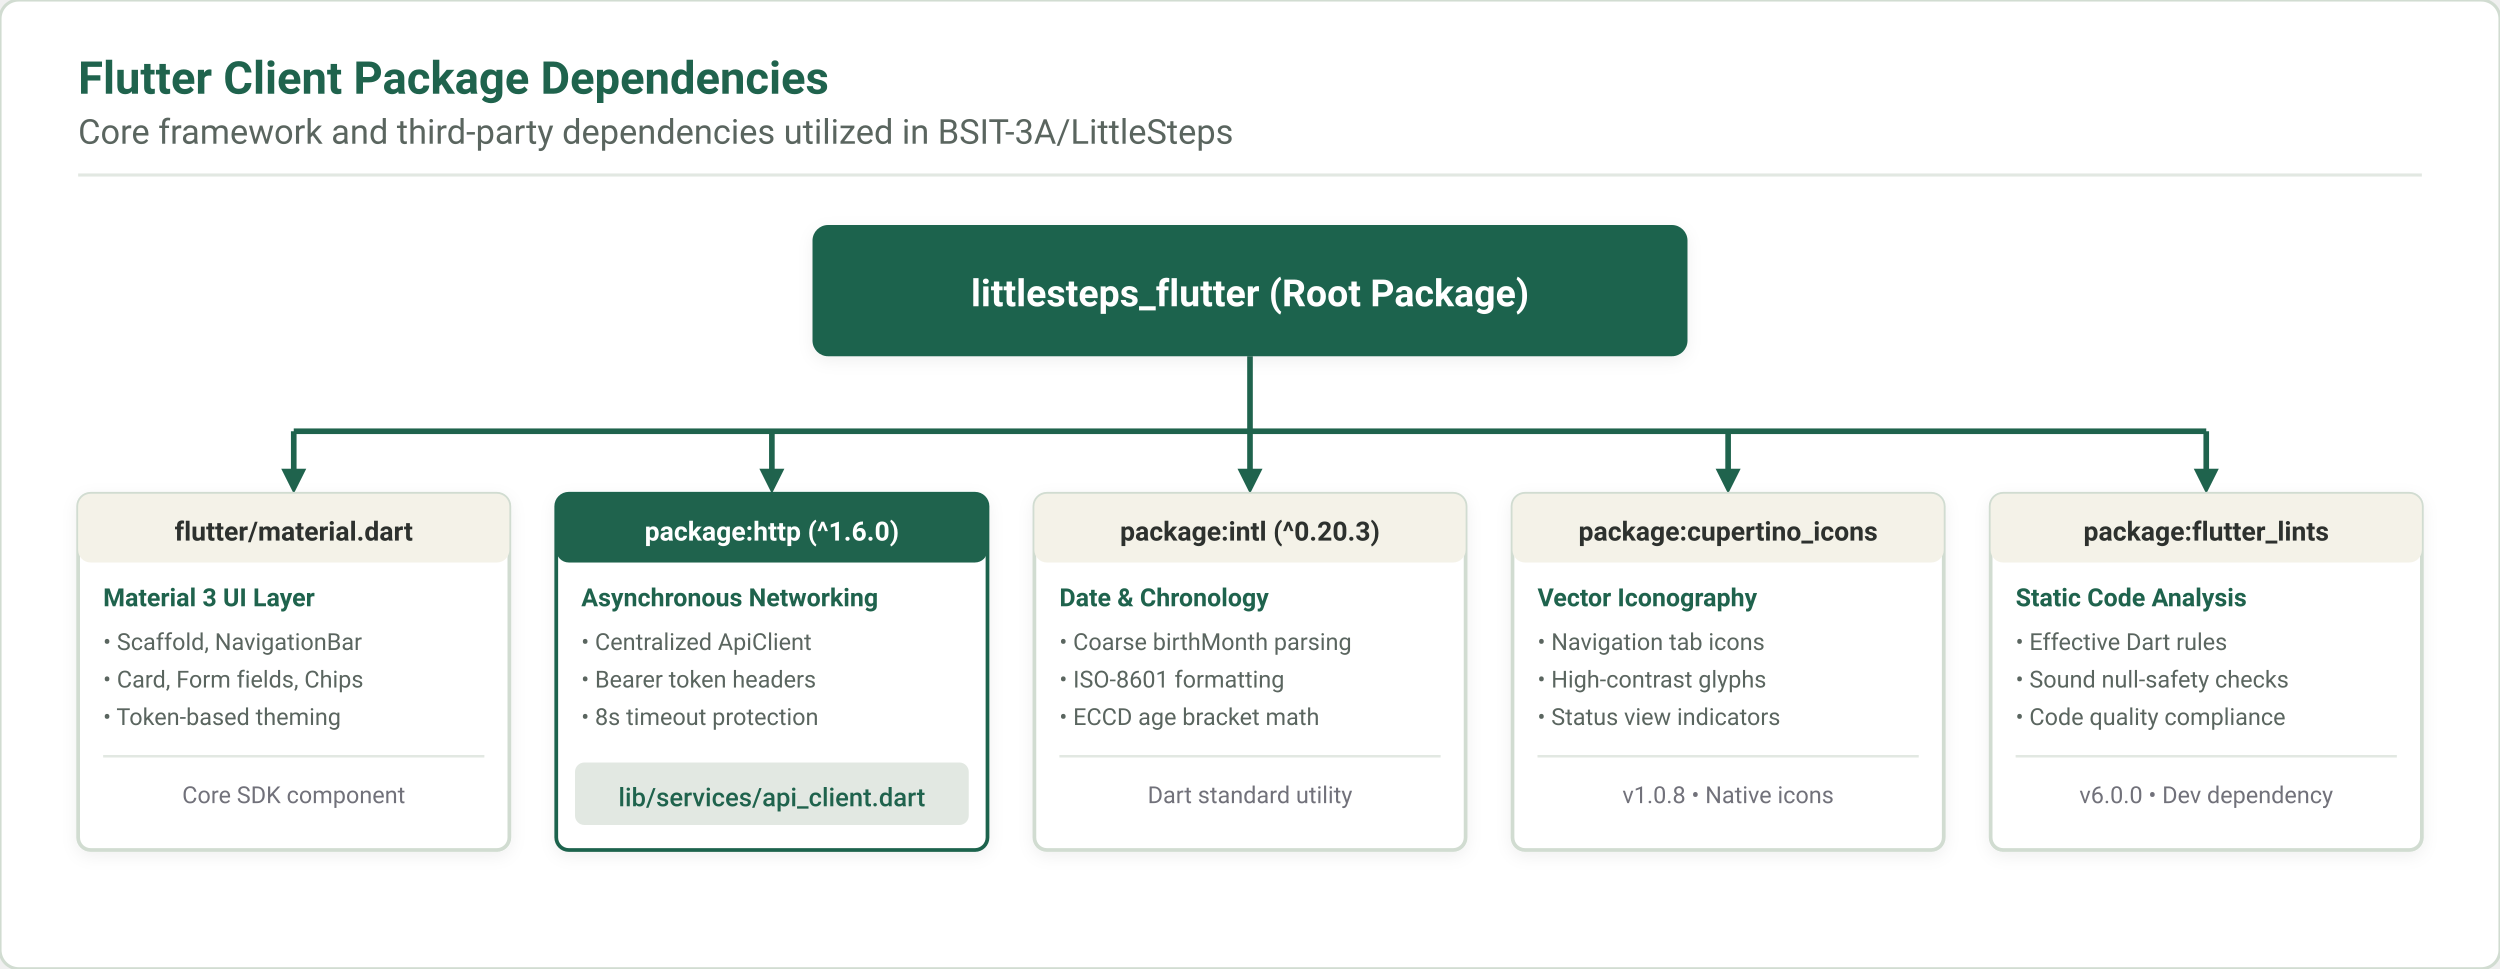
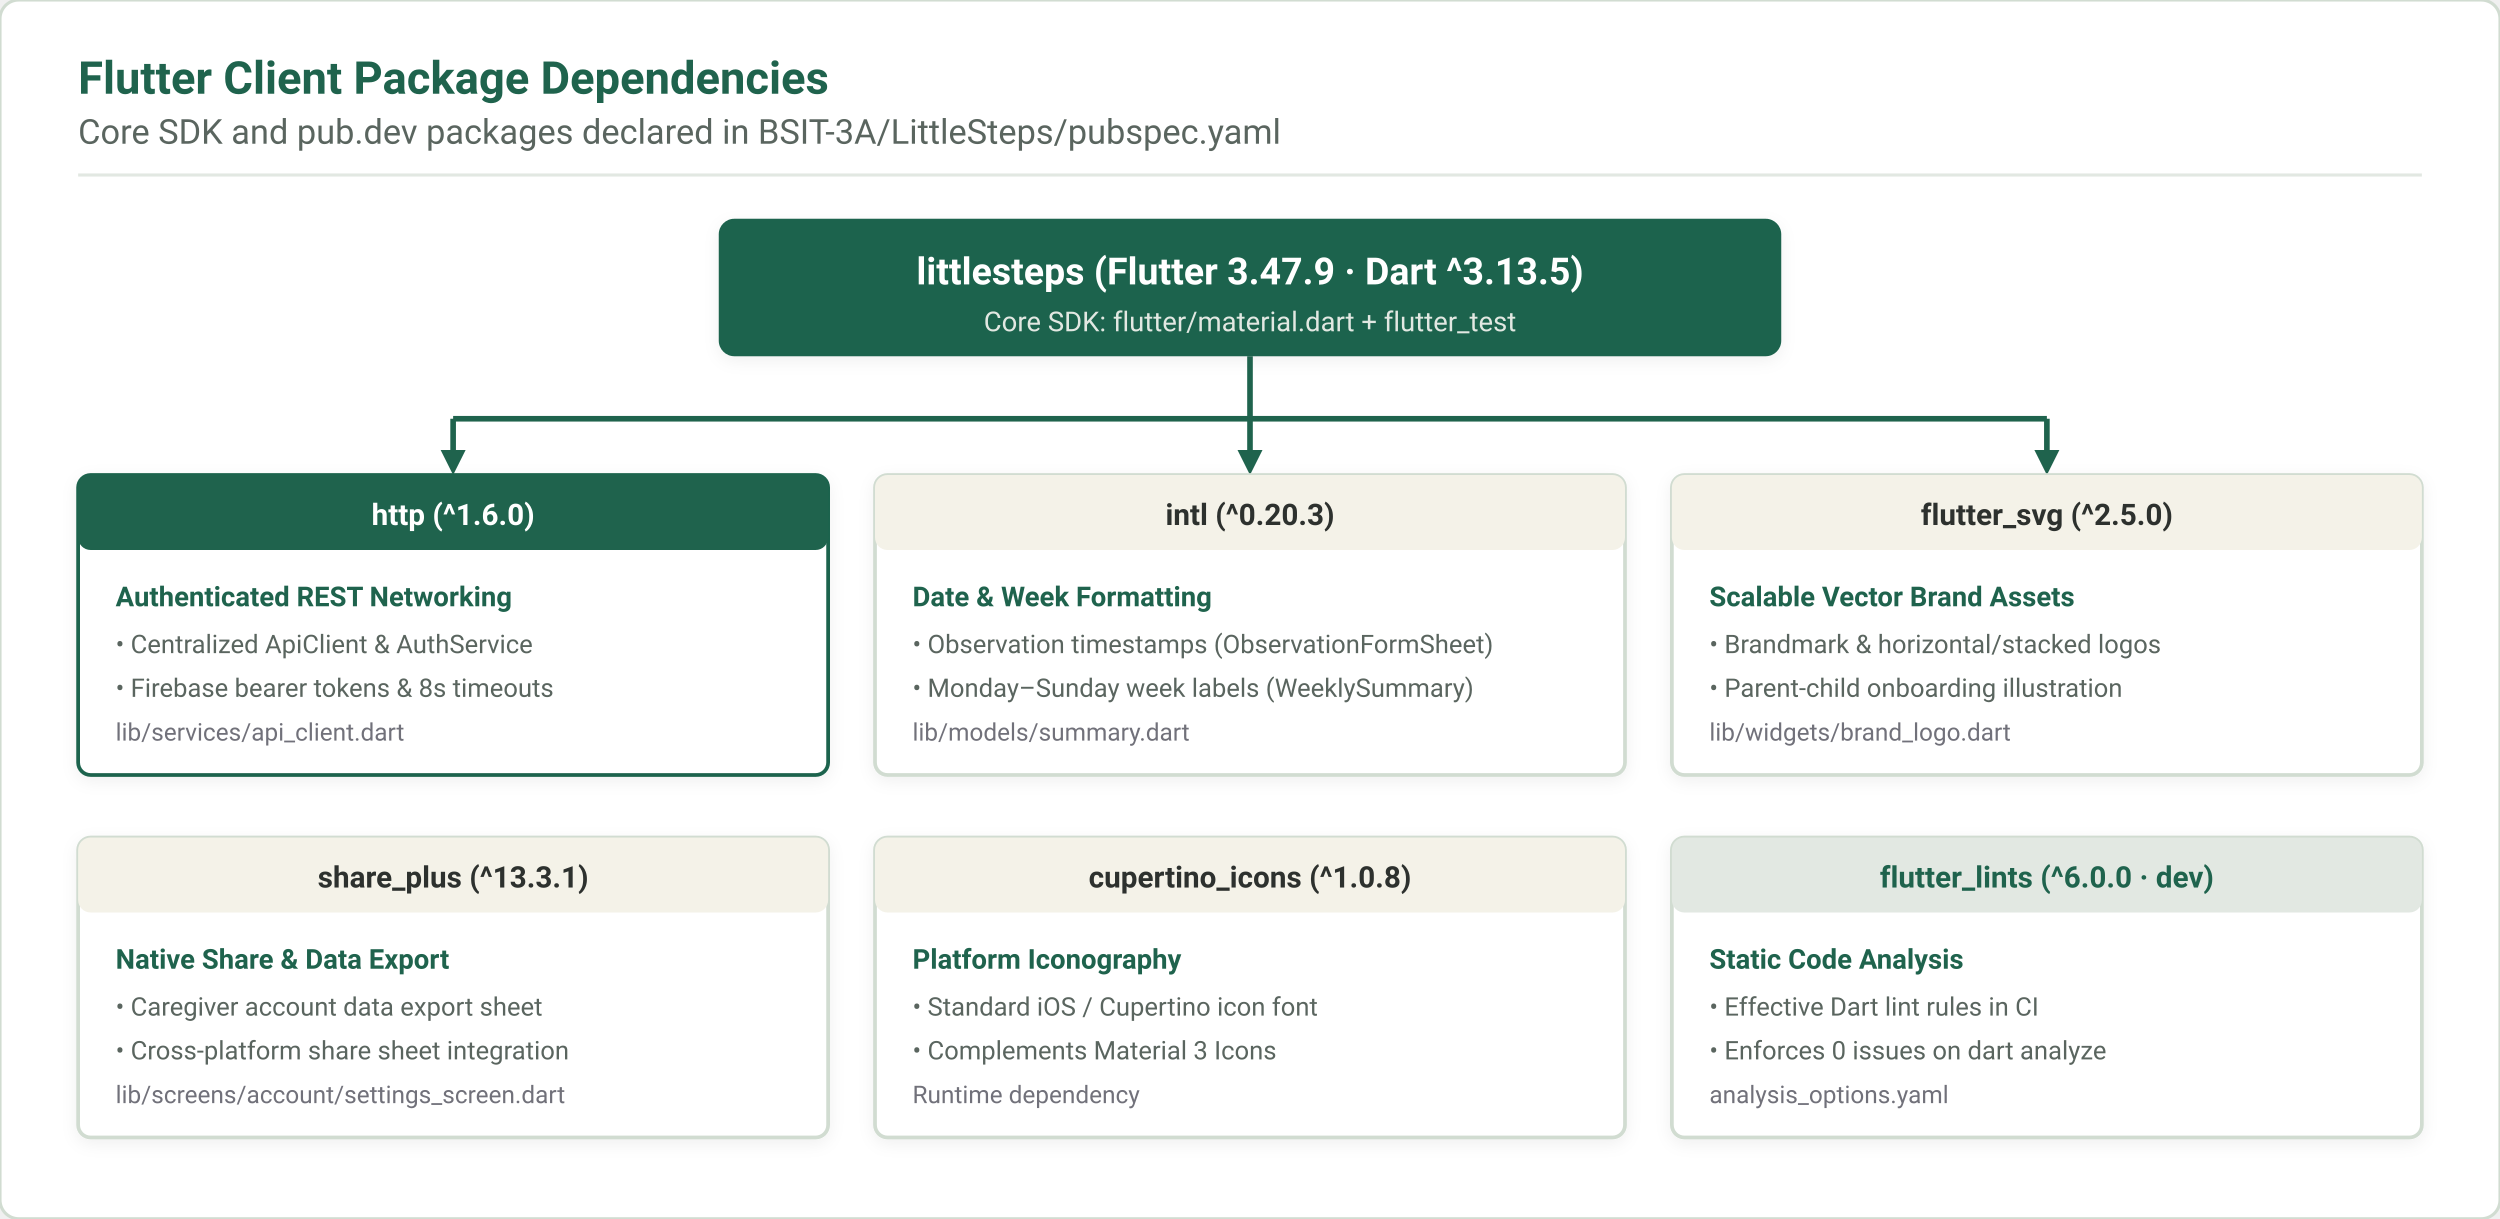
- <svg xmlns="http://www.w3.org/2000/svg" width="800" height="310" viewBox="0 0 800 310" font-family="-apple-system, BlinkMacSystemFont, &quot;Segoe UI&quot;, Roboto, &quot;Helvetica Neue&quot;, Arial, sans-serif">
+ <svg xmlns="http://www.w3.org/2000/svg" width="800" height="390" viewBox="0 0 800 390" font-family="-apple-system, BlinkMacSystemFont, &quot;Segoe UI&quot;, Roboto, &quot;Helvetica Neue&quot;, Arial, sans-serif">
  <defs>
    <filter id="shadow-pkg" x="-2%" y="-3%" width="104%" height="108%" filterUnits="userSpaceOnUse">
      <feDropShadow dx="0" dy="1.5" stdDeviation="2.5" flood-color="#000000" flood-opacity="0.06" />
    </filter>
  </defs>
-   <rect width="800" height="310" fill="#FFFFFF" rx="6" stroke="#D1DCD1" stroke-width="1" />
+   <rect width="800" height="390" fill="#FFFFFF" rx="6" stroke="#D1DCD1" stroke-width="1" />
  <text x="25" y="30" font-size="14.5" font-weight="700" fill="#1F634D">Flutter Client Package Dependencies</text>
-   <text x="25" y="46" font-size="11" fill="#5A655F">Core framework and third-party dependencies utilized in BSIT-3A/LittleSteps</text>
+   <text x="25" y="46" font-size="11" fill="#5A655F">Core SDK and pub.dev packages declared in BSIT-3A/LittleSteps/pubspec.yaml</text>
  <line x1="25" y1="56" x2="775" y2="56" stroke="#E2E8E2" stroke-width="1" />
-   <g transform="translate(260, 72)">
-     <rect width="280" height="42" rx="5" fill="#1F634D" filter="url(#shadow-pkg)" />
-     <text x="140" y="26" font-size="12" font-weight="700" fill="#FFFFFF" text-anchor="middle">littlesteps_flutter (Root Package)</text>
+   <g transform="translate(230, 70)">
+     <rect width="340" height="44" rx="5" fill="#1F634D" filter="url(#shadow-pkg)" />
+     <text x="170" y="21" font-size="12" font-weight="700" fill="#FFFFFF" text-anchor="middle">littlesteps (Flutter 3.47.9 · Dart ^3.13.5)</text>
+     <text x="170" y="36" font-size="8.8" fill="#E2E8E2" text-anchor="middle">Core SDK: flutter/material.dart + flutter_test</text>
  </g>
-   <line x1="400" y1="114" x2="400" y2="138" stroke="#1F634D" stroke-width="1.8" />
-   <line x1="94" y1="138" x2="706" y2="138" stroke="#1F634D" stroke-width="1.8" />
-   <line x1="94" y1="138" x2="94" y2="154" stroke="#1F634D" stroke-width="1.8" />
-   <polygon points="90,150 94,158 98,150" fill="#1F634D" />
-   <line x1="247" y1="138" x2="247" y2="154" stroke="#1F634D" stroke-width="1.8" />
-   <polygon points="243,150 247,158 251,150" fill="#1F634D" />
-   <line x1="400" y1="138" x2="400" y2="154" stroke="#1F634D" stroke-width="1.8" />
-   <polygon points="396,150 400,158 404,150" fill="#1F634D" />
-   <line x1="553" y1="138" x2="553" y2="154" stroke="#1F634D" stroke-width="1.8" />
-   <polygon points="549,150 553,158 557,150" fill="#1F634D" />
-   <line x1="706" y1="138" x2="706" y2="154" stroke="#1F634D" stroke-width="1.8" />
-   <polygon points="702,150 706,158 710,150" fill="#1F634D" />
-   <g transform="translate(25, 158)">
-     <rect width="138" height="114" rx="4" fill="#FFFFFF" stroke="#D1DCD1" stroke-width="1.2" filter="url(#shadow-pkg)" />
-     <rect width="138" height="22" rx="4" fill="#F4F2E8" />
-     <text x="69" y="15" font-size="8.5" font-weight="700" fill="#2D312E" text-anchor="middle">flutter/material.dart</text>
-     <text x="8" y="36" font-size="8" font-weight="600" fill="#1F634D">Material 3 UI Layer</text>
-     <text x="8" y="50" font-size="7.5" fill="#5A655F">• Scaffold, NavigationBar</text>
-     <text x="8" y="62" font-size="7.5" fill="#5A655F">• Card, Form fields, Chips</text>
-     <text x="8" y="74" font-size="7.5" fill="#5A655F">• Token-based theming</text>
-     <line x1="8" y1="84" x2="130" y2="84" stroke="#E2E8E2" stroke-width="0.8" />
-     <text x="69" y="99" font-size="7.5" fill="#71717A" text-anchor="middle">Core SDK component</text>
+   <line x1="400" y1="114" x2="400" y2="134" stroke="#1F634D" stroke-width="1.8" />
+   <line x1="145" y1="134" x2="655" y2="134" stroke="#1F634D" stroke-width="1.8" />
+   <line x1="145" y1="134" x2="145" y2="148" stroke="#1F634D" stroke-width="1.8" />
+   <polygon points="141,144 145,152 149,144" fill="#1F634D" />
+   <line x1="400" y1="134" x2="400" y2="148" stroke="#1F634D" stroke-width="1.8" />
+   <polygon points="396,144 400,152 404,144" fill="#1F634D" />
+   <line x1="655" y1="134" x2="655" y2="148" stroke="#1F634D" stroke-width="1.8" />
+   <polygon points="651,144 655,152 659,144" fill="#1F634D" />
+   <g transform="translate(25, 152)">
+     <rect width="240" height="96" rx="4" fill="#FFFFFF" stroke="#1F634D" stroke-width="1.2" filter="url(#shadow-pkg)" />
+     <rect width="240" height="24" rx="4" fill="#1F634D" />
+     <text x="120" y="16" font-size="9.5" font-weight="700" fill="#FFFFFF" text-anchor="middle">http (^1.6.0)</text>
+     <text x="12" y="42" font-size="8.8" font-weight="600" fill="#1F634D">Authenticated REST Networking</text>
+     <text x="12" y="57" font-size="8.2" fill="#5A655F">• Centralized ApiClient &amp; AuthService</text>
+     <text x="12" y="71" font-size="8.2" fill="#5A655F">• Firebase bearer tokens &amp; 8s timeouts</text>
+     <text x="12" y="85" font-size="7.8" fill="#71717A">lib/services/api_client.dart</text>
  </g>
-   <g transform="translate(178, 158)">
-     <rect width="138" height="114" rx="4" fill="#FFFFFF" stroke="#1F634D" stroke-width="1.2" filter="url(#shadow-pkg)" />
-     <rect width="138" height="22" rx="4" fill="#1F634D" />
-     <text x="69" y="15" font-size="8.5" font-weight="700" fill="#FFFFFF" text-anchor="middle">package:http (^1.6.0)</text>
-     <text x="8" y="36" font-size="8" font-weight="600" fill="#1F634D">Asynchronous Networking</text>
-     <text x="8" y="50" font-size="7.5" fill="#5A655F">• Centralized ApiClient</text>
-     <text x="8" y="62" font-size="7.5" fill="#5A655F">• Bearer token headers</text>
-     <text x="8" y="74" font-size="7.5" fill="#5A655F">• 8s timeout protection</text>
-     <rect x="6" y="86" width="126" height="20" rx="3" fill="#E2E8E2" />
-     <text x="69" y="100" font-size="8.2" font-weight="500" fill="#1F634D" text-anchor="middle">lib/services/api_client.dart</text>
+   <g transform="translate(280, 152)">
+     <rect width="240" height="96" rx="4" fill="#FFFFFF" stroke="#D1DCD1" stroke-width="1.2" filter="url(#shadow-pkg)" />
+     <rect width="240" height="24" rx="4" fill="#F4F2E8" />
+     <text x="120" y="16" font-size="9.5" font-weight="700" fill="#2D312E" text-anchor="middle">intl (^0.20.3)</text>
+     <text x="12" y="42" font-size="8.8" font-weight="600" fill="#1F634D">Date &amp; Week Formatting</text>
+     <text x="12" y="57" font-size="8.2" fill="#5A655F">• Observation timestamps (ObservationFormSheet)</text>
+     <text x="12" y="71" font-size="8.2" fill="#5A655F">• Monday–Sunday week labels (WeeklySummary)</text>
+     <text x="12" y="85" font-size="7.8" fill="#71717A">lib/models/summary.dart</text>
  </g>
-   <g transform="translate(331, 158)">
-     <rect width="138" height="114" rx="4" fill="#FFFFFF" stroke="#D1DCD1" stroke-width="1.2" filter="url(#shadow-pkg)" />
-     <rect width="138" height="22" rx="4" fill="#F4F2E8" />
-     <text x="69" y="15" font-size="8.5" font-weight="700" fill="#2D312E" text-anchor="middle">package:intl (^0.20.3)</text>
-     <text x="8" y="36" font-size="8" font-weight="600" fill="#1F634D">Date &amp; Chronology</text>
-     <text x="8" y="50" font-size="7.5" fill="#5A655F">• Coarse birthMonth parsing</text>
-     <text x="8" y="62" font-size="7.5" fill="#5A655F">• ISO-8601 formatting</text>
-     <text x="8" y="74" font-size="7.5" fill="#5A655F">• ECCD age bracket math</text>
-     <line x1="8" y1="84" x2="130" y2="84" stroke="#E2E8E2" stroke-width="0.8" />
-     <text x="69" y="99" font-size="7.5" fill="#71717A" text-anchor="middle">Dart standard utility</text>
+   <g transform="translate(535, 152)">
+     <rect width="240" height="96" rx="4" fill="#FFFFFF" stroke="#D1DCD1" stroke-width="1.2" filter="url(#shadow-pkg)" />
+     <rect width="240" height="24" rx="4" fill="#F4F2E8" />
+     <text x="120" y="16" font-size="9.5" font-weight="700" fill="#2D312E" text-anchor="middle">flutter_svg (^2.5.0)</text>
+     <text x="12" y="42" font-size="8.8" font-weight="600" fill="#1F634D">Scalable Vector Brand Assets</text>
+     <text x="12" y="57" font-size="8.2" fill="#5A655F">• Brandmark &amp; horizontal/stacked logos</text>
+     <text x="12" y="71" font-size="8.2" fill="#5A655F">• Parent-child onboarding illustration</text>
+     <text x="12" y="85" font-size="7.8" fill="#71717A">lib/widgets/brand_logo.dart</text>
  </g>
-   <g transform="translate(484, 158)">
-     <rect width="138" height="114" rx="4" fill="#FFFFFF" stroke="#D1DCD1" stroke-width="1.2" filter="url(#shadow-pkg)" />
-     <rect width="138" height="22" rx="4" fill="#F4F2E8" />
-     <text x="69" y="15" font-size="8.5" font-weight="700" fill="#2D312E" text-anchor="middle">package:cupertino_icons</text>
-     <text x="8" y="36" font-size="8" font-weight="600" fill="#1F634D">Vector Iconography</text>
-     <text x="8" y="50" font-size="7.5" fill="#5A655F">• Navigation tab icons</text>
-     <text x="8" y="62" font-size="7.5" fill="#5A655F">• High-contrast glyphs</text>
-     <text x="8" y="74" font-size="7.5" fill="#5A655F">• Status view indicators</text>
-     <line x1="8" y1="84" x2="130" y2="84" stroke="#E2E8E2" stroke-width="0.8" />
-     <text x="69" y="99" font-size="7.5" fill="#71717A" text-anchor="middle">v1.0.8 • Native icons</text>
+   <g transform="translate(25, 268)">
+     <rect width="240" height="96" rx="4" fill="#FFFFFF" stroke="#D1DCD1" stroke-width="1.2" filter="url(#shadow-pkg)" />
+     <rect width="240" height="24" rx="4" fill="#F4F2E8" />
+     <text x="120" y="16" font-size="9.5" font-weight="700" fill="#2D312E" text-anchor="middle">share_plus (^13.3.1)</text>
+     <text x="12" y="42" font-size="8.8" font-weight="600" fill="#1F634D">Native Share &amp; Data Export</text>
+     <text x="12" y="57" font-size="8.2" fill="#5A655F">• Caregiver account data export sheet</text>
+     <text x="12" y="71" font-size="8.2" fill="#5A655F">• Cross-platform share sheet integration</text>
+     <text x="12" y="85" font-size="7.8" fill="#71717A">lib/screens/account/settings_screen.dart</text>
  </g>
-   <g transform="translate(637, 158)">
-     <rect width="138" height="114" rx="4" fill="#FFFFFF" stroke="#D1DCD1" stroke-width="1.2" filter="url(#shadow-pkg)" />
-     <rect width="138" height="22" rx="4" fill="#F4F2E8" />
-     <text x="69" y="15" font-size="8.5" font-weight="700" fill="#2D312E" text-anchor="middle">package:flutter_lints</text>
-     <text x="8" y="36" font-size="8" font-weight="600" fill="#1F634D">Static Code Analysis</text>
-     <text x="8" y="50" font-size="7.5" fill="#5A655F">• Effective Dart rules</text>
-     <text x="8" y="62" font-size="7.5" fill="#5A655F">• Sound null-safety checks</text>
-     <text x="8" y="74" font-size="7.5" fill="#5A655F">• Code quality compliance</text>
-     <line x1="8" y1="84" x2="130" y2="84" stroke="#E2E8E2" stroke-width="0.8" />
-     <text x="69" y="99" font-size="7.5" fill="#71717A" text-anchor="middle">v6.0.0 • Dev dependency</text>
+   <g transform="translate(280, 268)">
+     <rect width="240" height="96" rx="4" fill="#FFFFFF" stroke="#D1DCD1" stroke-width="1.2" filter="url(#shadow-pkg)" />
+     <rect width="240" height="24" rx="4" fill="#F4F2E8" />
+     <text x="120" y="16" font-size="9.5" font-weight="700" fill="#2D312E" text-anchor="middle">cupertino_icons (^1.0.8)</text>
+     <text x="12" y="42" font-size="8.8" font-weight="600" fill="#1F634D">Platform Iconography</text>
+     <text x="12" y="57" font-size="8.2" fill="#5A655F">• Standard iOS / Cupertino icon font</text>
+     <text x="12" y="71" font-size="8.2" fill="#5A655F">• Complements Material 3 Icons</text>
+     <text x="12" y="85" font-size="7.8" fill="#71717A">Runtime dependency</text>
+   </g>
+   <g transform="translate(535, 268)">
+     <rect width="240" height="96" rx="4" fill="#FFFFFF" stroke="#D1DCD1" stroke-width="1.2" filter="url(#shadow-pkg)" />
+     <rect width="240" height="24" rx="4" fill="#E2E8E2" />
+     <text x="120" y="16" font-size="9.5" font-weight="700" fill="#1F634D" text-anchor="middle">flutter_lints (^6.0.0 · dev)</text>
+     <text x="12" y="42" font-size="8.8" font-weight="600" fill="#1F634D">Static Code Analysis</text>
+     <text x="12" y="57" font-size="8.2" fill="#5A655F">• Effective Dart lint rules in CI</text>
+     <text x="12" y="71" font-size="8.2" fill="#5A655F">• Enforces 0 issues on dart analyze</text>
+     <text x="12" y="85" font-size="7.8" fill="#71717A">analysis_options.yaml</text>
  </g>
</svg>
